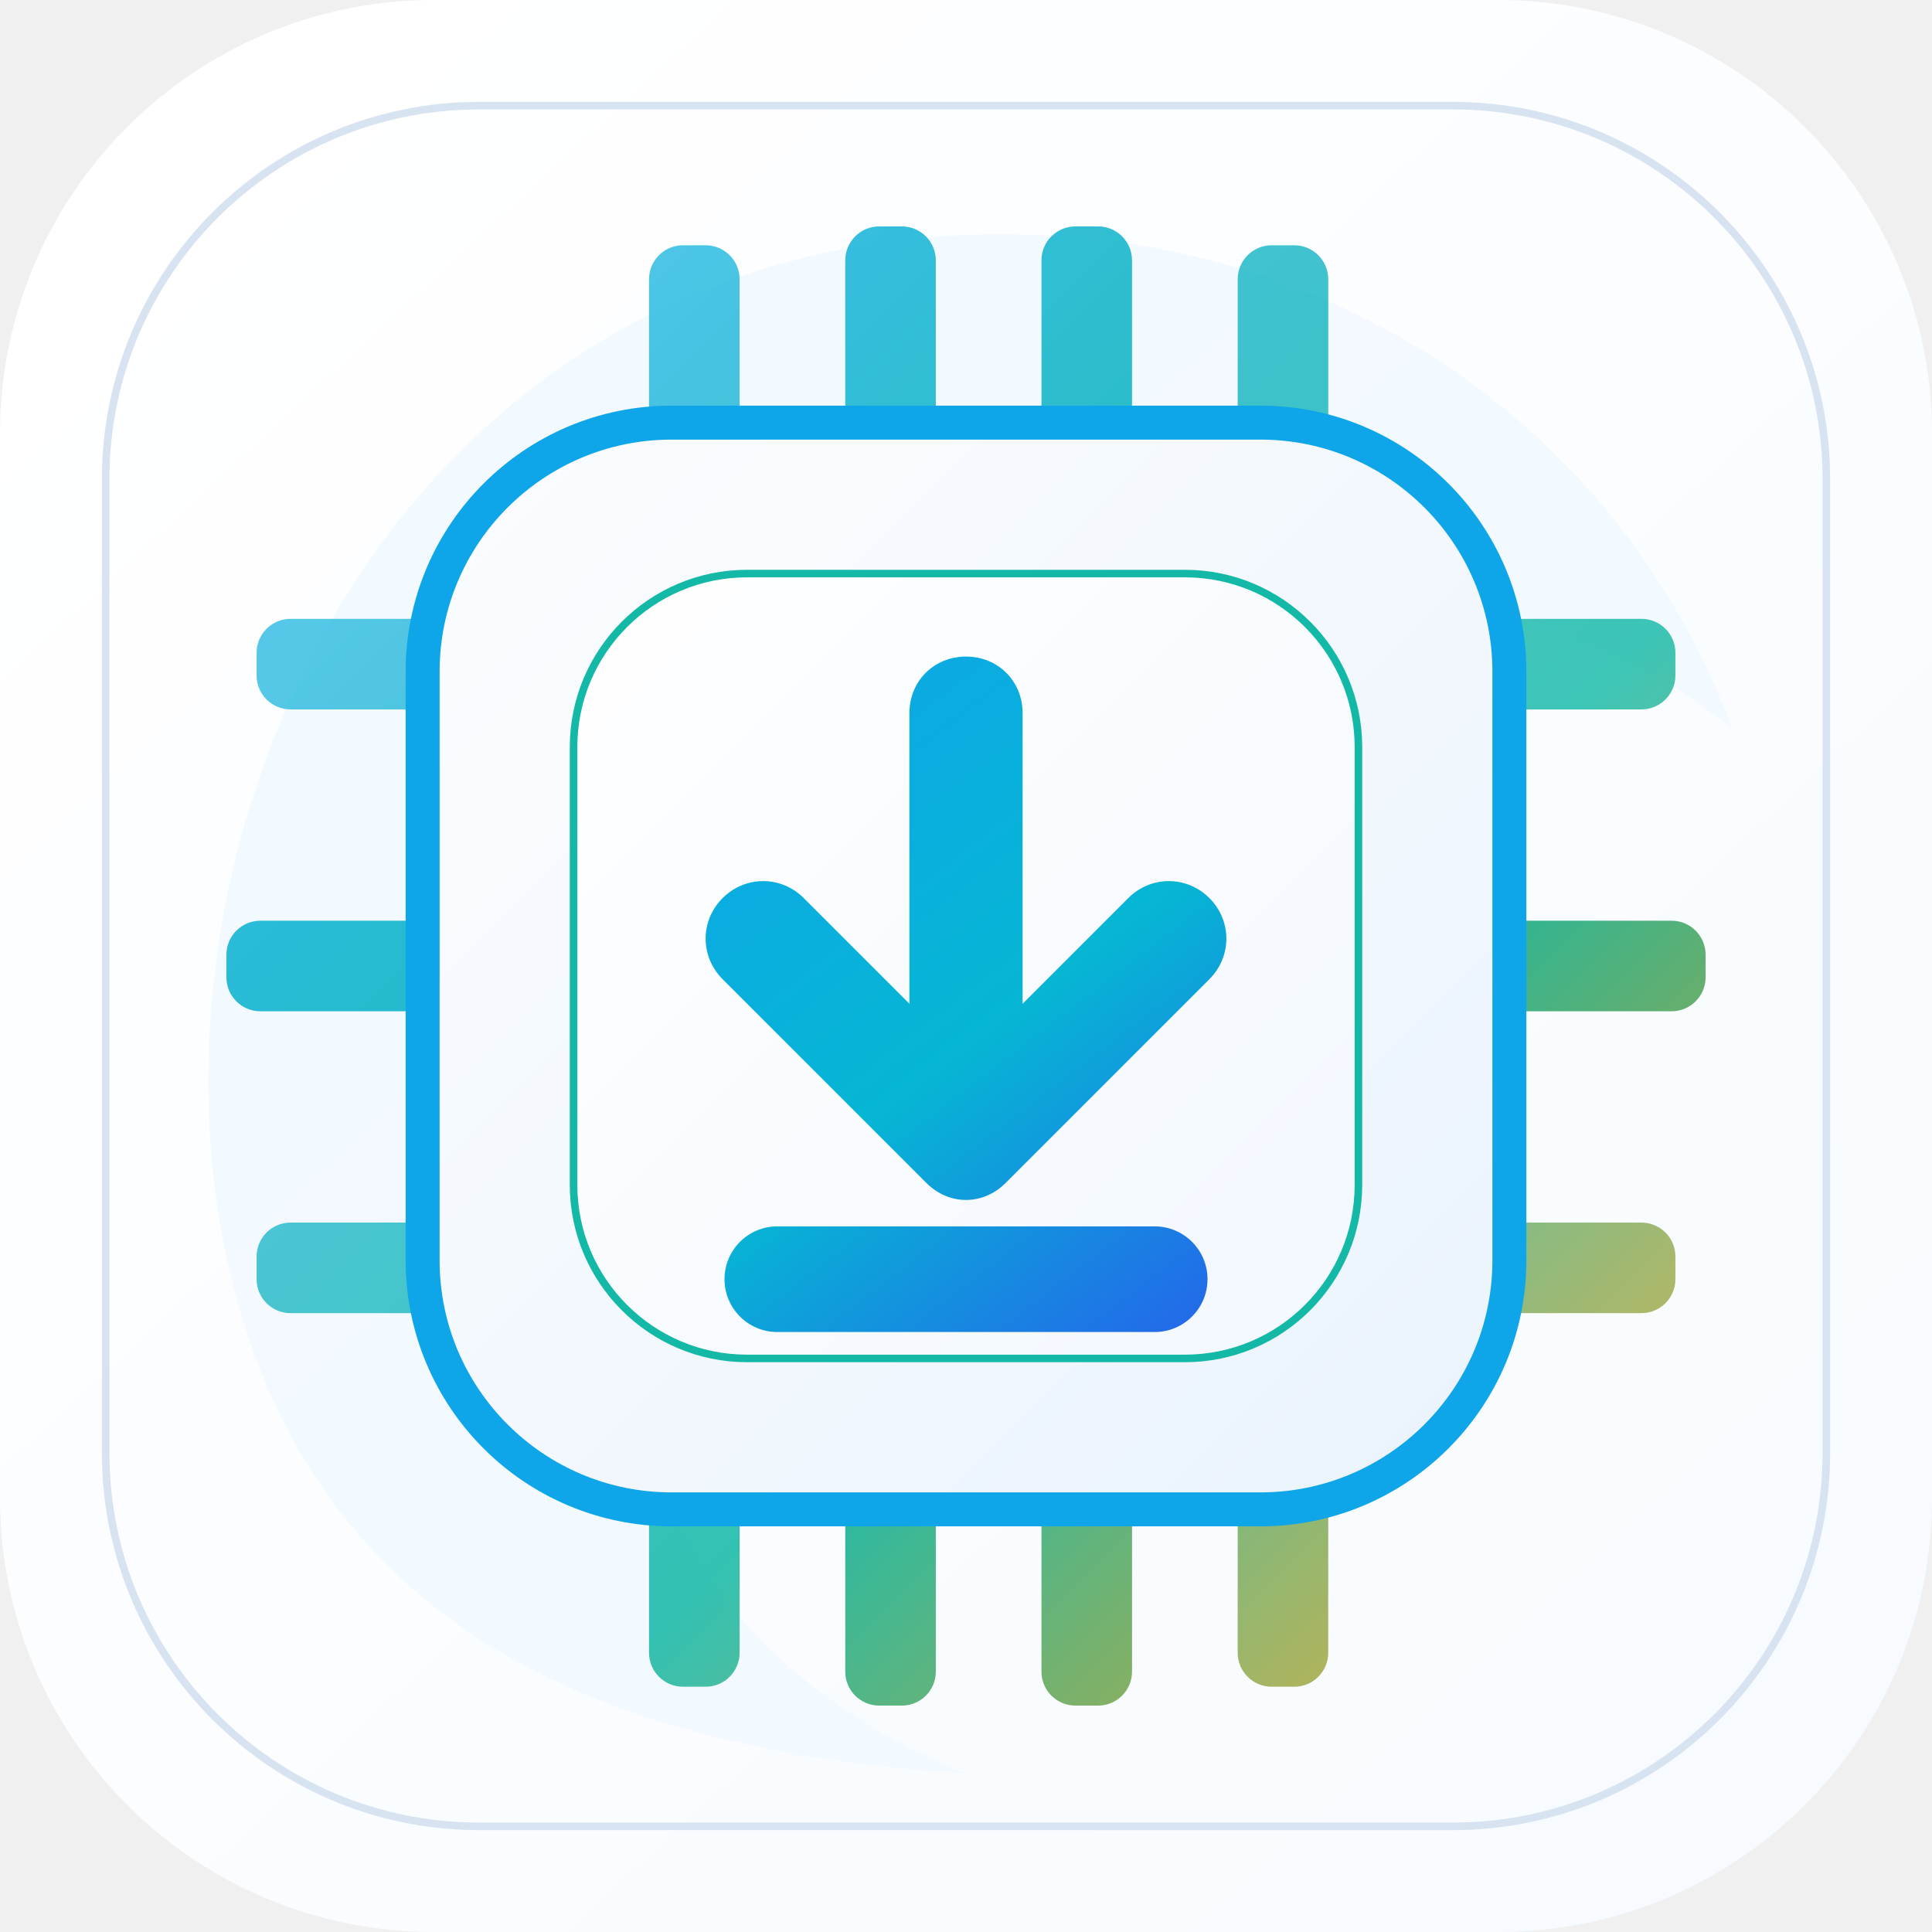
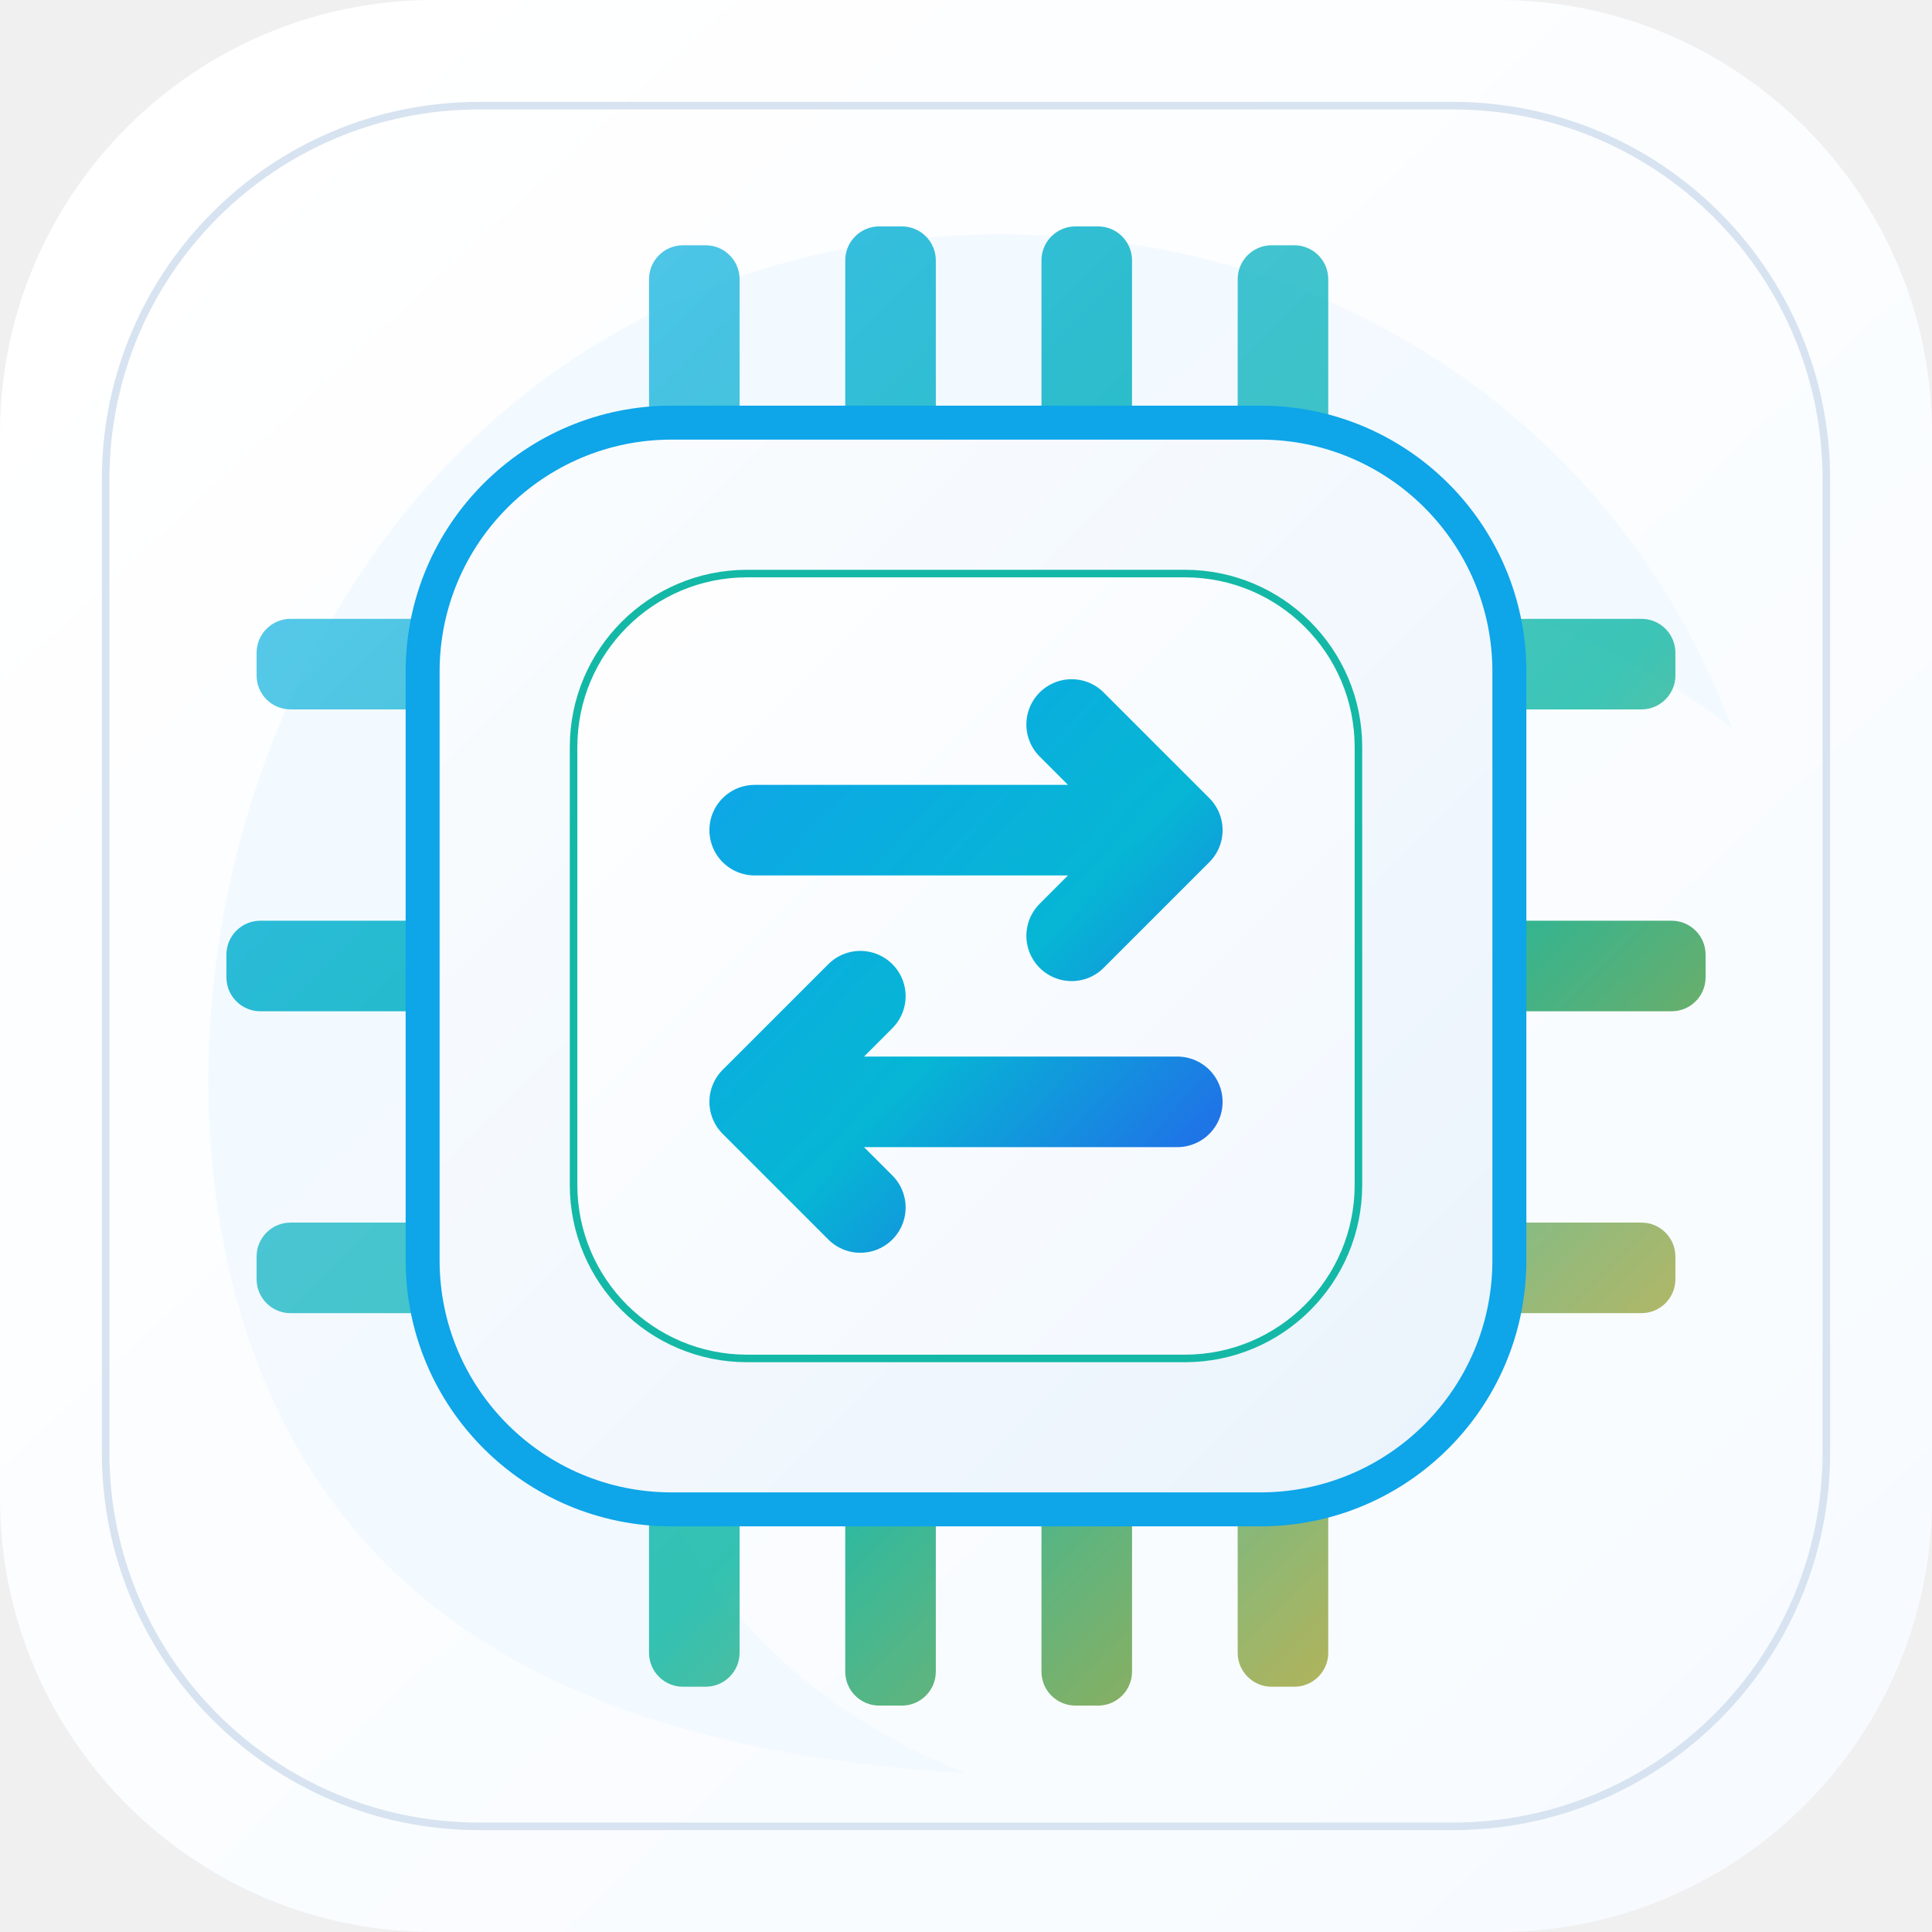
- <svg xmlns="http://www.w3.org/2000/svg" preserveAspectRatio="none" overflow="visible" style="display: block;" width="1024" height="1024" viewBox="0 0 1024 1024" fill="none">
-   <g id="FlashDesk App Icon - Download" clip-path="url(#clip0_0_4)">
-     <path id="Vector" d="M794 0H230C102.975 0 0 102.975 0 230V794C0 921.026 102.975 1024 230 1024H794C921.026 1024 1024 921.026 1024 794V230C1024 102.975 921.026 0 794 0Z" fill="url(#paint0_linear_0_4)" />
-     <path id="Vector_2" d="M254 56H770C879.352 56 968 144.648 968 254V770C968 879.352 879.352 968 770 968H254C144.648 968 56 879.352 56 770V254C56 144.648 144.648 56 254 56Z" stroke-width="4" stroke="#D7E3F0" />
+ <svg xmlns="http://www.w3.org/2000/svg" width="1024" height="1024" viewBox="0 0 1024 1024" fill="none">
+   <g id="ChipDock App Icon - Bidirectional Transfer" clip-path="url(#clip0_4_2)">
+     <path id="Vector" d="M794 0H230C102.975 0 0 102.975 0 230V794C0 921.026 102.975 1024 230 1024H794C921.026 1024 1024 921.026 1024 794V230C1024 102.975 921.026 0 794 0Z" fill="url(#paint0_linear_4_2)" />
+     <path id="Vector_2" d="M770 56H254C144.648 56 56 144.648 56 254V770C56 879.352 144.648 968 254 968H770C879.352 968 968 879.352 968 770V254C968 144.648 879.352 56 770 56Z" stroke="#D7E3F0" stroke-width="4" />
    <path id="Vector_3" opacity="0.62" d="M142 736C92 620 100 458 176 328C262 180 414 106 590 128C742 148 866 246 918 386C802 294 642 286 514 360C384 434 314 566 330 708C342 820 408 898 512 940C354 930 206 884 142 736Z" fill="#EDF7FF" />
    <g id="Group">
-       <path id="Vector_4" opacity="0.86" d="M374 130H362C352.059 130 344 138.059 344 148V250C344 259.941 352.059 268 362 268H374C383.941 268 392 259.941 392 250V148C392 138.059 383.941 130 374 130Z" fill="url(#paint1_linear_0_4)" />
-       <path id="Vector_5" opacity="0.95" d="M478 120H466C456.059 120 448 128.059 448 138V250C448 259.941 456.059 268 466 268H478C487.941 268 496 259.941 496 250V138C496 128.059 487.941 120 478 120Z" fill="url(#paint2_linear_0_4)" />
-       <path id="Vector_6" opacity="0.95" d="M582 120H570C560.059 120 552 128.059 552 138V250C552 259.941 560.059 268 570 268H582C591.941 268 600 259.941 600 250V138C600 128.059 591.941 120 582 120Z" fill="url(#paint3_linear_0_4)" />
-       <path id="Vector_7" opacity="0.86" d="M686 130H674C664.059 130 656 138.059 656 148V250C656 259.941 664.059 268 674 268H686C695.941 268 704 259.941 704 250V148C704 138.059 695.941 130 686 130Z" fill="url(#paint4_linear_0_4)" />
-       <path id="Vector_8" opacity="0.86" d="M374 756H362C352.059 756 344 764.059 344 774V876C344 885.941 352.059 894 362 894H374C383.941 894 392 885.941 392 876V774C392 764.059 383.941 756 374 756Z" fill="url(#paint5_linear_0_4)" />
-       <path id="Vector_9" opacity="0.95" d="M478 756H466C456.059 756 448 764.059 448 774V886C448 895.941 456.059 904 466 904H478C487.941 904 496 895.941 496 886V774C496 764.059 487.941 756 478 756Z" fill="url(#paint6_linear_0_4)" />
-       <path id="Vector_10" opacity="0.95" d="M582 756H570C560.059 756 552 764.059 552 774V886C552 895.941 560.059 904 570 904H582C591.941 904 600 895.941 600 886V774C600 764.059 591.941 756 582 756Z" fill="url(#paint7_linear_0_4)" />
-       <path id="Vector_11" opacity="0.86" d="M686 756H674C664.059 756 656 764.059 656 774V876C656 885.941 664.059 894 674 894H686C695.941 894 704 885.941 704 876V774C704 764.059 695.941 756 686 756Z" fill="url(#paint8_linear_0_4)" />
-       <path id="Vector_12" opacity="0.82" d="M250 328H154C144.059 328 136 336.059 136 346V358C136 367.941 144.059 376 154 376H250C259.941 376 268 367.941 268 358V346C268 336.059 259.941 328 250 328Z" fill="url(#paint9_linear_0_4)" />
-       <path id="Vector_13" d="M250 488H138C128.059 488 120 496.059 120 506V518C120 527.941 128.059 536 138 536H250C259.941 536 268 527.941 268 518V506C268 496.059 259.941 488 250 488Z" fill="url(#paint10_linear_0_4)" />
-       <path id="Vector_14" opacity="0.82" d="M250 648H154C144.059 648 136 656.059 136 666V678C136 687.941 144.059 696 154 696H250C259.941 696 268 687.941 268 678V666C268 656.059 259.941 648 250 648Z" fill="url(#paint11_linear_0_4)" />
-       <path id="Vector_15" opacity="0.82" d="M870 328H774C764.059 328 756 336.059 756 346V358C756 367.941 764.059 376 774 376H870C879.941 376 888 367.941 888 358V346C888 336.059 879.941 328 870 328Z" fill="url(#paint12_linear_0_4)" />
-       <path id="Vector_16" d="M886 488H774C764.059 488 756 496.059 756 506V518C756 527.941 764.059 536 774 536H886C895.941 536 904 527.941 904 518V506C904 496.059 895.941 488 886 488Z" fill="url(#paint13_linear_0_4)" />
-       <path id="Vector_17" opacity="0.82" d="M870 648H774C764.059 648 756 656.059 756 666V678C756 687.941 764.059 696 774 696H870C879.941 696 888 687.941 888 678V666C888 656.059 879.941 648 870 648Z" fill="url(#paint14_linear_0_4)" />
+       <path id="Vector_4" opacity="0.86" d="M374 130H362C352.059 130 344 138.059 344 148V250C344 259.941 352.059 268 362 268H374C383.941 268 392 259.941 392 250V148C392 138.059 383.941 130 374 130Z" fill="url(#paint1_linear_4_2)" />
+       <path id="Vector_5" opacity="0.95" d="M478 120H466C456.059 120 448 128.059 448 138V250C448 259.941 456.059 268 466 268H478C487.941 268 496 259.941 496 250V138C496 128.059 487.941 120 478 120Z" fill="url(#paint2_linear_4_2)" />
+       <path id="Vector_6" opacity="0.95" d="M582 120H570C560.059 120 552 128.059 552 138V250C552 259.941 560.059 268 570 268H582C591.941 268 600 259.941 600 250V138C600 128.059 591.941 120 582 120Z" fill="url(#paint3_linear_4_2)" />
+       <path id="Vector_7" opacity="0.86" d="M686 130H674C664.059 130 656 138.059 656 148V250C656 259.941 664.059 268 674 268H686C695.941 268 704 259.941 704 250V148C704 138.059 695.941 130 686 130Z" fill="url(#paint4_linear_4_2)" />
+       <path id="Vector_8" opacity="0.86" d="M374 756H362C352.059 756 344 764.059 344 774V876C344 885.941 352.059 894 362 894H374C383.941 894 392 885.941 392 876V774C392 764.059 383.941 756 374 756Z" fill="url(#paint5_linear_4_2)" />
+       <path id="Vector_9" opacity="0.95" d="M478 756H466C456.059 756 448 764.059 448 774V886C448 895.941 456.059 904 466 904H478C487.941 904 496 895.941 496 886V774C496 764.059 487.941 756 478 756Z" fill="url(#paint6_linear_4_2)" />
+       <path id="Vector_10" opacity="0.95" d="M582 756H570C560.059 756 552 764.059 552 774V886C552 895.941 560.059 904 570 904H582C591.941 904 600 895.941 600 886V774C600 764.059 591.941 756 582 756Z" fill="url(#paint7_linear_4_2)" />
+       <path id="Vector_11" opacity="0.86" d="M686 756H674C664.059 756 656 764.059 656 774V876C656 885.941 664.059 894 674 894H686C695.941 894 704 885.941 704 876V774C704 764.059 695.941 756 686 756Z" fill="url(#paint8_linear_4_2)" />
+       <path id="Vector_12" opacity="0.82" d="M250 328H154C144.059 328 136 336.059 136 346V358C136 367.941 144.059 376 154 376H250C259.941 376 268 367.941 268 358V346C268 336.059 259.941 328 250 328Z" fill="url(#paint9_linear_4_2)" />
+       <path id="Vector_13" d="M250 488H138C128.059 488 120 496.059 120 506V518C120 527.941 128.059 536 138 536H250C259.941 536 268 527.941 268 518V506C268 496.059 259.941 488 250 488Z" fill="url(#paint10_linear_4_2)" />
+       <path id="Vector_14" opacity="0.82" d="M250 648H154C144.059 648 136 656.059 136 666V678C136 687.941 144.059 696 154 696H250C259.941 696 268 687.941 268 678V666C268 656.059 259.941 648 250 648Z" fill="url(#paint11_linear_4_2)" />
+       <path id="Vector_15" opacity="0.82" d="M870 328H774C764.059 328 756 336.059 756 346V358C756 367.941 764.059 376 774 376H870C879.941 376 888 367.941 888 358V346C888 336.059 879.941 328 870 328Z" fill="url(#paint12_linear_4_2)" />
+       <path id="Vector_16" d="M886 488H774C764.059 488 756 496.059 756 506V518C756 527.941 764.059 536 774 536H886C895.941 536 904 527.941 904 518V506C904 496.059 895.941 488 886 488Z" fill="url(#paint13_linear_4_2)" />
+       <path id="Vector_17" opacity="0.82" d="M870 648H774C764.059 648 756 656.059 756 666V678C756 687.941 764.059 696 774 696H870C879.941 696 888 687.941 888 678V666C888 656.059 879.941 648 870 648Z" fill="url(#paint14_linear_4_2)" />
    </g>
-     <path id="Vector_18" d="M668 224H356C283.098 224 224 283.098 224 356V668C224 740.902 283.098 800 356 800H668C740.902 800 800 740.902 800 668V356C800 283.098 740.902 224 668 224Z" fill="url(#paint15_linear_0_4)" stroke-width="18" stroke="#0EA5E9" />
-     <path id="Vector_19" d="M628 304H396C345.19 304 304 345.19 304 396V628C304 678.81 345.19 720 396 720H628C678.81 720 720 678.81 720 628V396C720 345.19 678.81 304 628 304Z" fill="url(#paint16_linear_0_4)" stroke-width="4" stroke="#14B8A6" />
-     <path id="Vector_20" d="M512 348C529 348 542 361 542 378V532L598 476C610 464 629 464 641 476C653 488 653 507 641 519L533 627C521 639 503 639 491 627L383 519C371 507 371 488 383 476C395 464 414 464 426 476L482 532V378C482 361 495 348 512 348Z" fill="url(#paint17_linear_0_4)" />
-     <path id="Vector_21" d="M612 650H412C396.536 650 384 662.536 384 678C384 693.464 396.536 706 412 706H612C627.464 706 640 693.464 640 678C640 662.536 627.464 650 612 650Z" fill="url(#paint18_linear_0_4)" />
+     <path id="Vector_18" d="M668 224H356C283.098 224 224 283.098 224 356V668C224 740.902 283.098 800 356 800H668C740.902 800 800 740.902 800 668V356C800 283.098 740.902 224 668 224Z" fill="url(#paint15_linear_4_2)" stroke="#0EA5E9" stroke-width="18" />
+     <path id="Vector_19" d="M628 304H396C345.19 304 304 345.19 304 396V628C304 678.81 345.19 720 396 720H628C678.81 720 720 678.81 720 628V396C720 345.19 678.81 304 628 304Z" fill="url(#paint16_linear_4_2)" stroke="#14B8A6" stroke-width="4" />
+     <g id="Bidirectional transfer">
+       <g id="Group_2">
+         <path id="Vector_20" d="M400 440H624M568 496L624 440L568 384" stroke="url(#paint17_linear_4_2)" stroke-width="48" stroke-linecap="round" stroke-linejoin="round" />
+         <path id="Vector_21" d="M624 584H400M456 640L400 584L456 528" stroke="url(#paint18_linear_4_2)" stroke-width="48" stroke-linecap="round" stroke-linejoin="round" />
+       </g>
+     </g>
  </g>
  <defs>
-     <linearGradient id="paint0_linear_0_4" x1="96" y1="64" x2="928" y2="960" gradientUnits="userSpaceOnUse">
+     <linearGradient id="paint0_linear_4_2" x1="96" y1="64" x2="928" y2="960" gradientUnits="userSpaceOnUse">
      <stop stop-color="white" />
      <stop offset="1" stop-color="#F7FBFF" />
    </linearGradient>
-     <linearGradient id="paint1_linear_0_4" x1="120" y1="120" x2="904" y2="904" gradientUnits="userSpaceOnUse">
+     <linearGradient id="paint1_linear_4_2" x1="120" y1="120" x2="904" y2="904" gradientUnits="userSpaceOnUse">
      <stop stop-color="#38BDF8" />
      <stop offset="0.62" stop-color="#14B8A6" />
      <stop offset="1" stop-color="#F59E0B" />
    </linearGradient>
-     <linearGradient id="paint2_linear_0_4" x1="120" y1="120" x2="904" y2="904" gradientUnits="userSpaceOnUse">
+     <linearGradient id="paint2_linear_4_2" x1="120" y1="120" x2="904" y2="904" gradientUnits="userSpaceOnUse">
      <stop stop-color="#38BDF8" />
      <stop offset="0.62" stop-color="#14B8A6" />
      <stop offset="1" stop-color="#F59E0B" />
    </linearGradient>
-     <linearGradient id="paint3_linear_0_4" x1="120" y1="120" x2="904" y2="904" gradientUnits="userSpaceOnUse">
+     <linearGradient id="paint3_linear_4_2" x1="120" y1="120" x2="904" y2="904" gradientUnits="userSpaceOnUse">
      <stop stop-color="#38BDF8" />
      <stop offset="0.62" stop-color="#14B8A6" />
      <stop offset="1" stop-color="#F59E0B" />
    </linearGradient>
-     <linearGradient id="paint4_linear_0_4" x1="120" y1="120" x2="904" y2="904" gradientUnits="userSpaceOnUse">
+     <linearGradient id="paint4_linear_4_2" x1="120" y1="120" x2="904" y2="904" gradientUnits="userSpaceOnUse">
      <stop stop-color="#38BDF8" />
      <stop offset="0.62" stop-color="#14B8A6" />
      <stop offset="1" stop-color="#F59E0B" />
    </linearGradient>
-     <linearGradient id="paint5_linear_0_4" x1="120" y1="120" x2="904" y2="904" gradientUnits="userSpaceOnUse">
+     <linearGradient id="paint5_linear_4_2" x1="120" y1="120" x2="904" y2="904" gradientUnits="userSpaceOnUse">
      <stop stop-color="#38BDF8" />
      <stop offset="0.62" stop-color="#14B8A6" />
      <stop offset="1" stop-color="#F59E0B" />
    </linearGradient>
-     <linearGradient id="paint6_linear_0_4" x1="120" y1="120" x2="904" y2="904" gradientUnits="userSpaceOnUse">
+     <linearGradient id="paint6_linear_4_2" x1="120" y1="120" x2="904" y2="904" gradientUnits="userSpaceOnUse">
      <stop stop-color="#38BDF8" />
      <stop offset="0.62" stop-color="#14B8A6" />
      <stop offset="1" stop-color="#F59E0B" />
    </linearGradient>
-     <linearGradient id="paint7_linear_0_4" x1="120" y1="120" x2="904" y2="904" gradientUnits="userSpaceOnUse">
+     <linearGradient id="paint7_linear_4_2" x1="120" y1="120" x2="904" y2="904" gradientUnits="userSpaceOnUse">
      <stop stop-color="#38BDF8" />
      <stop offset="0.62" stop-color="#14B8A6" />
      <stop offset="1" stop-color="#F59E0B" />
    </linearGradient>
-     <linearGradient id="paint8_linear_0_4" x1="120" y1="120" x2="904" y2="904" gradientUnits="userSpaceOnUse">
+     <linearGradient id="paint8_linear_4_2" x1="120" y1="120" x2="904" y2="904" gradientUnits="userSpaceOnUse">
      <stop stop-color="#38BDF8" />
      <stop offset="0.62" stop-color="#14B8A6" />
      <stop offset="1" stop-color="#F59E0B" />
    </linearGradient>
-     <linearGradient id="paint9_linear_0_4" x1="120" y1="120" x2="904" y2="904" gradientUnits="userSpaceOnUse">
+     <linearGradient id="paint9_linear_4_2" x1="120" y1="120" x2="904" y2="904" gradientUnits="userSpaceOnUse">
      <stop stop-color="#38BDF8" />
      <stop offset="0.62" stop-color="#14B8A6" />
      <stop offset="1" stop-color="#F59E0B" />
    </linearGradient>
-     <linearGradient id="paint10_linear_0_4" x1="120" y1="120" x2="904" y2="904" gradientUnits="userSpaceOnUse">
+     <linearGradient id="paint10_linear_4_2" x1="120" y1="120" x2="904" y2="904" gradientUnits="userSpaceOnUse">
      <stop stop-color="#38BDF8" />
      <stop offset="0.62" stop-color="#14B8A6" />
      <stop offset="1" stop-color="#F59E0B" />
    </linearGradient>
-     <linearGradient id="paint11_linear_0_4" x1="120" y1="120" x2="904" y2="904" gradientUnits="userSpaceOnUse">
+     <linearGradient id="paint11_linear_4_2" x1="120" y1="120" x2="904" y2="904" gradientUnits="userSpaceOnUse">
      <stop stop-color="#38BDF8" />
      <stop offset="0.62" stop-color="#14B8A6" />
      <stop offset="1" stop-color="#F59E0B" />
    </linearGradient>
-     <linearGradient id="paint12_linear_0_4" x1="120" y1="120" x2="904" y2="904" gradientUnits="userSpaceOnUse">
+     <linearGradient id="paint12_linear_4_2" x1="120" y1="120" x2="904" y2="904" gradientUnits="userSpaceOnUse">
      <stop stop-color="#38BDF8" />
      <stop offset="0.62" stop-color="#14B8A6" />
      <stop offset="1" stop-color="#F59E0B" />
    </linearGradient>
-     <linearGradient id="paint13_linear_0_4" x1="120" y1="120" x2="904" y2="904" gradientUnits="userSpaceOnUse">
+     <linearGradient id="paint13_linear_4_2" x1="120" y1="120" x2="904" y2="904" gradientUnits="userSpaceOnUse">
      <stop stop-color="#38BDF8" />
      <stop offset="0.62" stop-color="#14B8A6" />
      <stop offset="1" stop-color="#F59E0B" />
    </linearGradient>
-     <linearGradient id="paint14_linear_0_4" x1="120" y1="120" x2="904" y2="904" gradientUnits="userSpaceOnUse">
+     <linearGradient id="paint14_linear_4_2" x1="120" y1="120" x2="904" y2="904" gradientUnits="userSpaceOnUse">
      <stop stop-color="#38BDF8" />
      <stop offset="0.62" stop-color="#14B8A6" />
      <stop offset="1" stop-color="#F59E0B" />
    </linearGradient>
-     <linearGradient id="paint15_linear_0_4" x1="224" y1="224" x2="800" y2="800" gradientUnits="userSpaceOnUse">
+     <linearGradient id="paint15_linear_4_2" x1="224" y1="224" x2="800" y2="800" gradientUnits="userSpaceOnUse">
      <stop stop-color="#FBFDFF" />
      <stop offset="1" stop-color="#EAF3FC" />
    </linearGradient>
-     <linearGradient id="paint16_linear_0_4" x1="304" y1="304" x2="720" y2="720" gradientUnits="userSpaceOnUse">
+     <linearGradient id="paint16_linear_4_2" x1="304" y1="304" x2="720" y2="720" gradientUnits="userSpaceOnUse">
      <stop stop-color="white" />
      <stop offset="1" stop-color="#F2F8FF" />
    </linearGradient>
-     <linearGradient id="paint17_linear_0_4" x1="372" y1="344" x2="652" y2="708" gradientUnits="userSpaceOnUse">
+     <linearGradient id="paint17_linear_4_2" x1="376" y1="384" x2="648" y2="640" gradientUnits="userSpaceOnUse">
      <stop stop-color="#0EA5E9" />
      <stop offset="0.55" stop-color="#06B6D4" />
      <stop offset="1" stop-color="#2563EB" />
    </linearGradient>
-     <linearGradient id="paint18_linear_0_4" x1="372" y1="344" x2="652" y2="708" gradientUnits="userSpaceOnUse">
+     <linearGradient id="paint18_linear_4_2" x1="376" y1="384" x2="648" y2="640" gradientUnits="userSpaceOnUse">
      <stop stop-color="#0EA5E9" />
      <stop offset="0.55" stop-color="#06B6D4" />
      <stop offset="1" stop-color="#2563EB" />
    </linearGradient>
-     <clipPath id="clip0_0_4">
+     <clipPath id="clip0_4_2">
      <rect width="1024" height="1024" fill="white" />
    </clipPath>
  </defs>
</svg>
